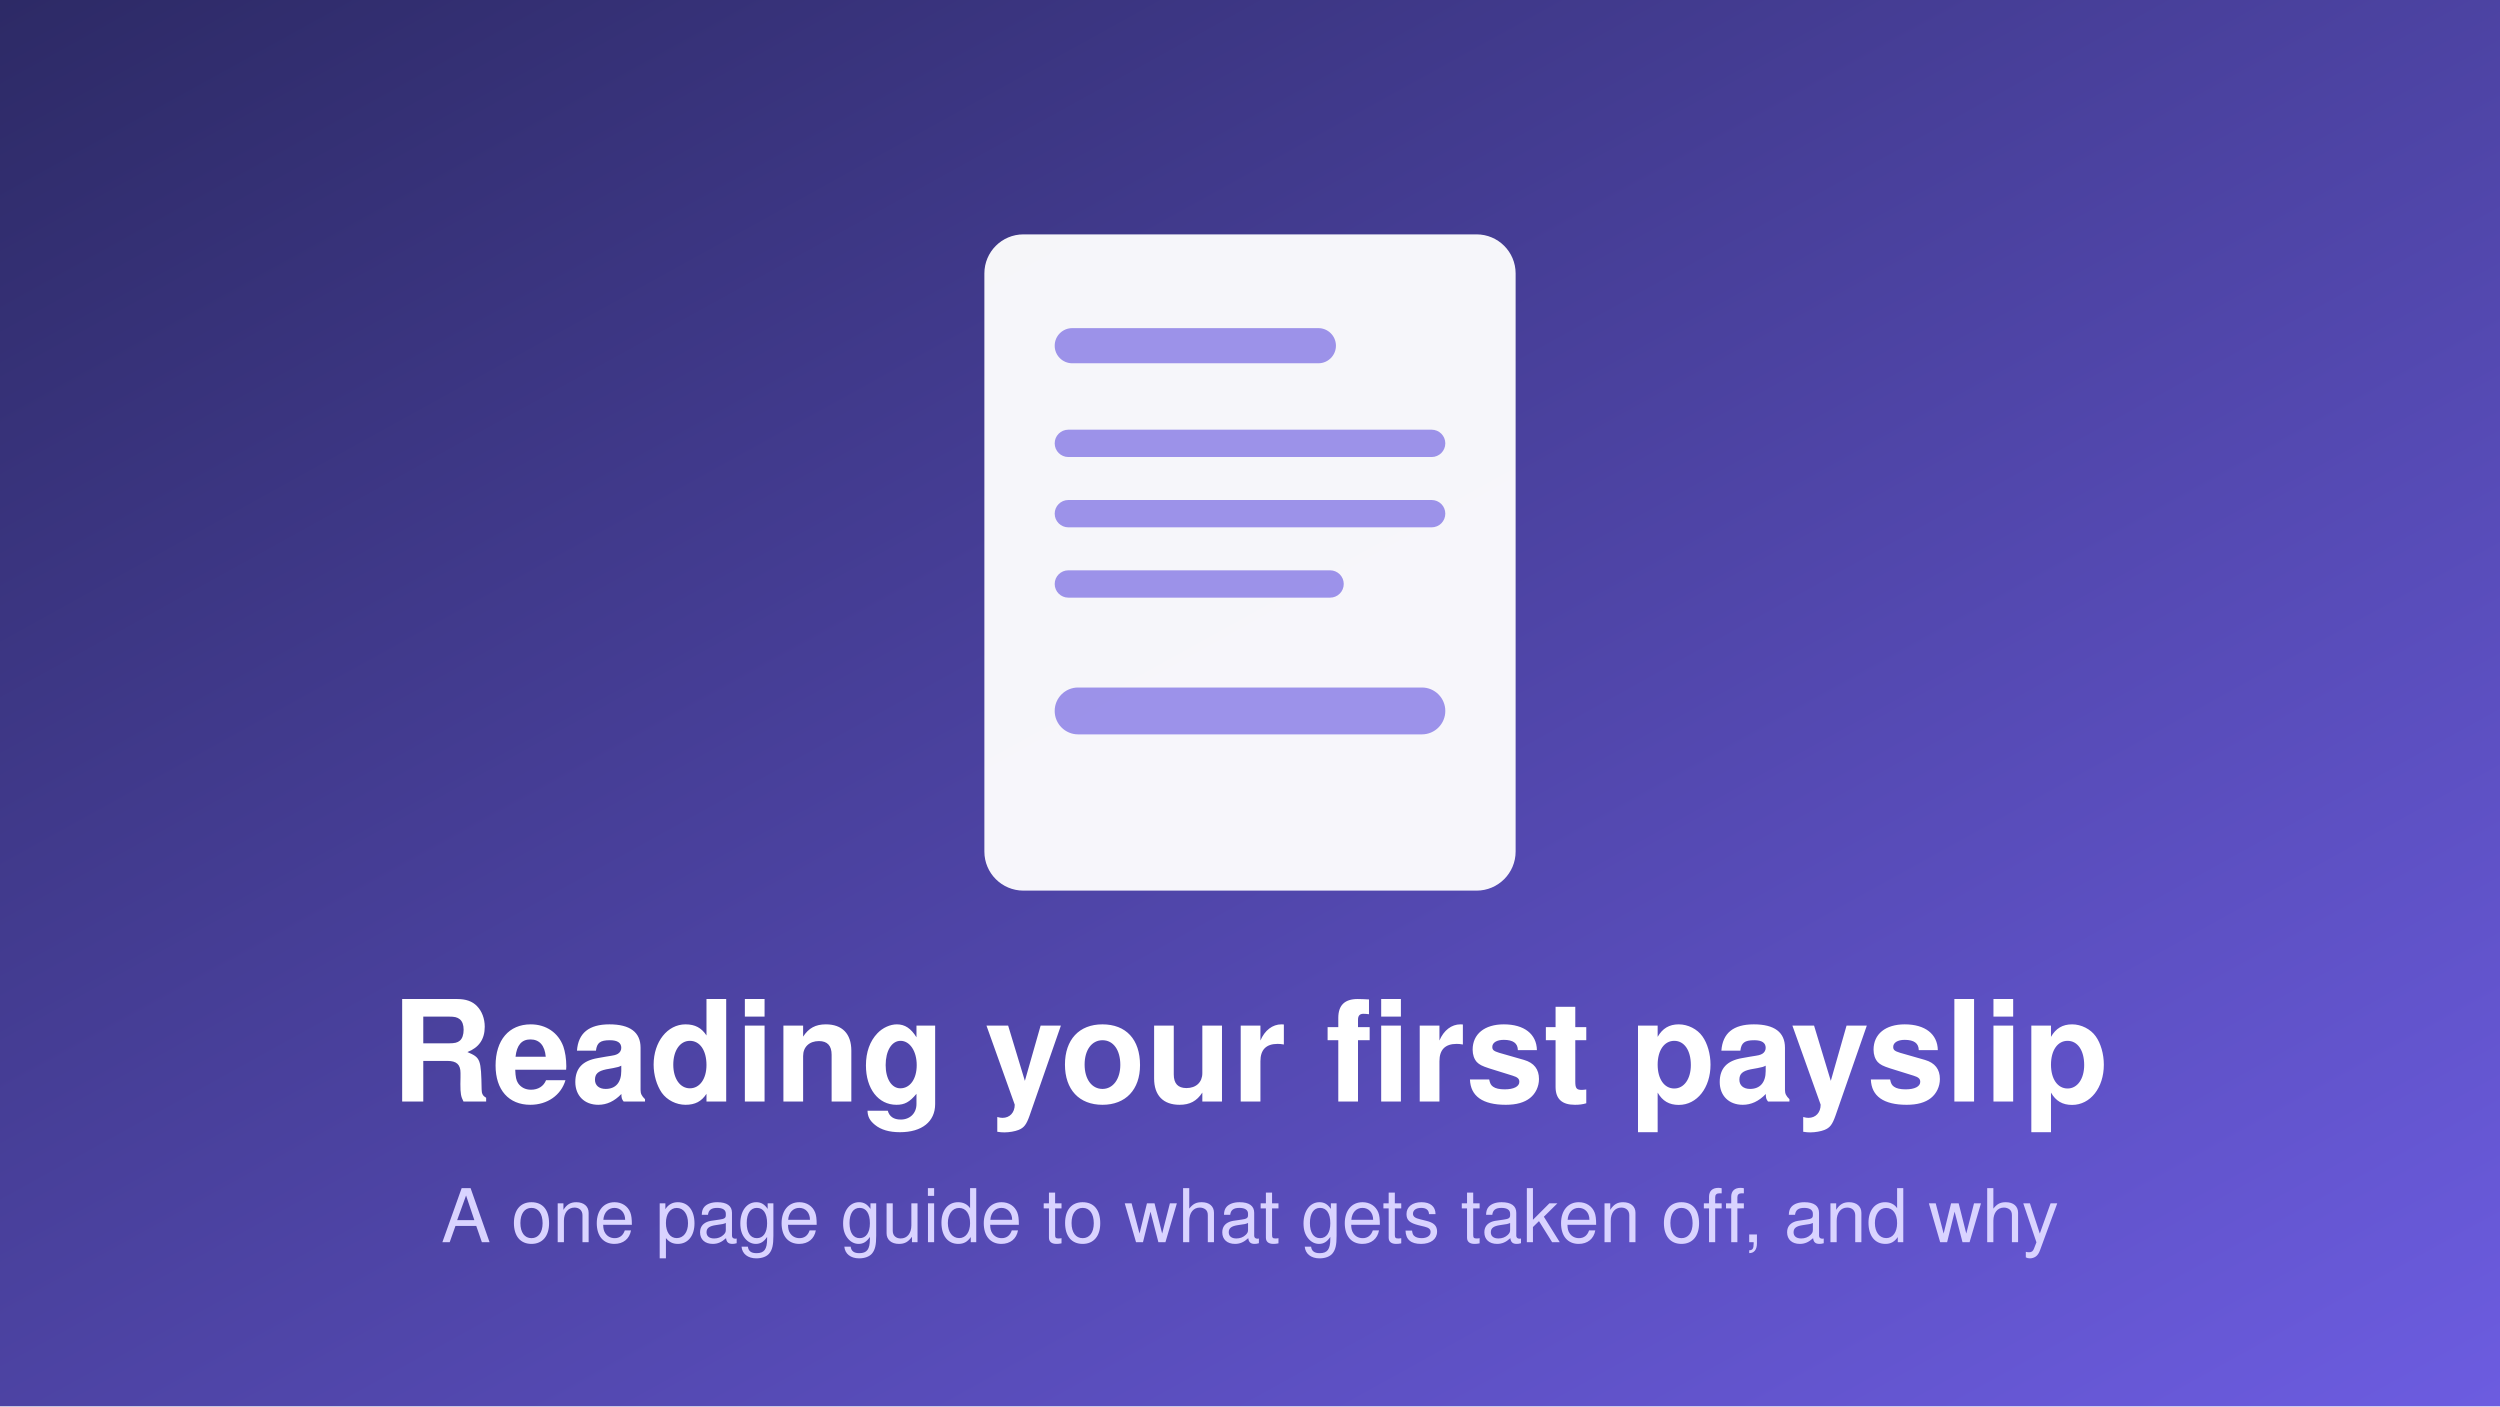
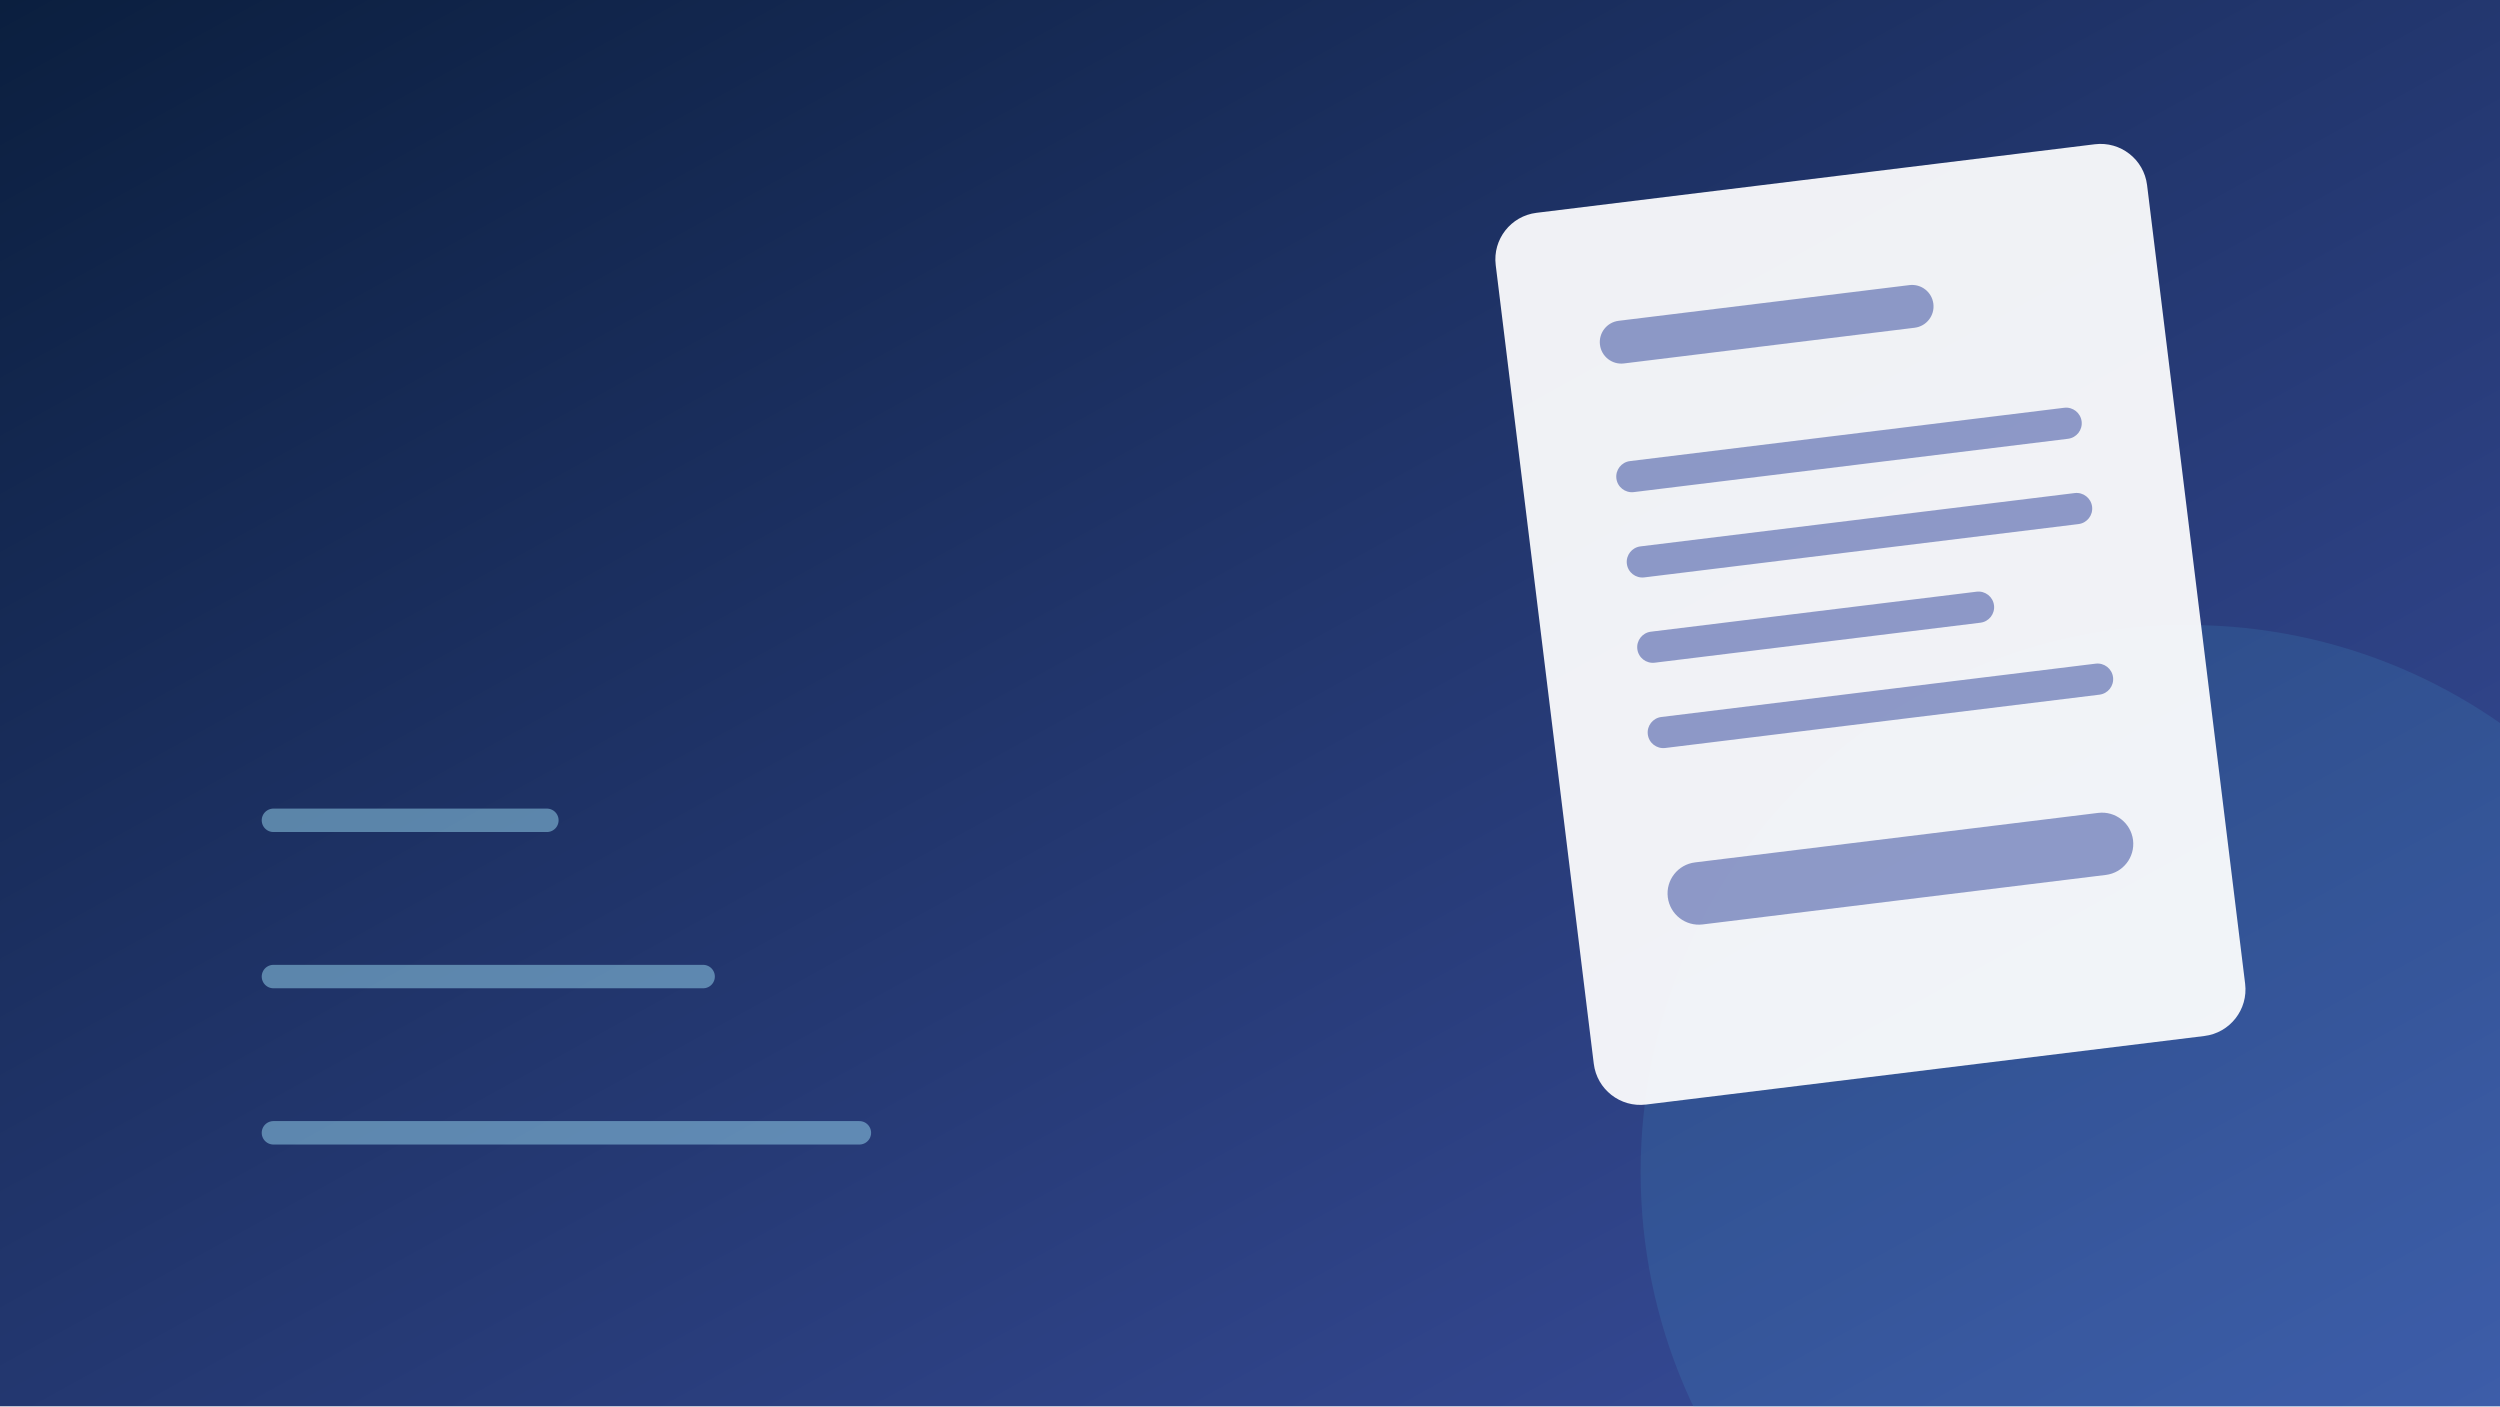
- <svg xmlns="http://www.w3.org/2000/svg" viewBox="0 0 640 360" role="img" aria-label="Reading your first payslip">
+ <svg xmlns="http://www.w3.org/2000/svg" viewBox="0 0 640 360" role="img" aria-label="Abstract artwork of a payslip">
  <defs>
    <linearGradient id="p" x1="0" y1="0" x2="1" y2="1">
-       <stop offset="0" stop-color="#2d2a66" />
-       <stop offset="1" stop-color="#6c5ce0" />
+       <stop offset="0" stop-color="#0b1f3f" />
+       <stop offset="1" stop-color="#3b4fa0" />
    </linearGradient>
  </defs>
  <rect width="640" height="360" fill="url(#p)" />
-   <g transform="translate(252,60)">
-     <rect width="136" height="168" rx="10" fill="#fff" opacity=".95" />
-     <g fill="#6c5ce0" opacity=".65">
-       <rect x="18" y="24" width="72" height="9" rx="4.5" />
-       <rect x="18" y="50" width="100" height="7" rx="3.5" />
-       <rect x="18" y="68" width="100" height="7" rx="3.5" />
-       <rect x="18" y="86" width="74" height="7" rx="3.5" />
-       <rect x="18" y="116" width="100" height="12" rx="6" />
+   <circle cx="560" cy="300" r="140" fill="#49b6e0" opacity=".14" />
+   <g transform="rotate(-7 470 170)">
+     <rect x="396" y="46" width="168" height="230" rx="12" fill="#ffffff" opacity=".93" />
+     <g fill="#3b4fa0" opacity=".55">
+       <rect x="420" y="76" width="86" height="11" rx="5.5" />
+       <rect x="420" y="112" width="120" height="8" rx="4" />
+       <rect x="420" y="134" width="120" height="8" rx="4" />
+       <rect x="420" y="156" width="92" height="8" rx="4" />
+       <rect x="420" y="178" width="120" height="8" rx="4" />
+       <rect x="420" y="216" width="120" height="16" rx="8" />
    </g>
  </g>
-   <text x="320" y="282" text-anchor="middle" font-family="Helvetica,Arial,sans-serif" font-size="36" font-weight="700" fill="#fff">Reading your first payslip</text>
-   <text x="320" y="318" text-anchor="middle" font-family="Helvetica,Arial,sans-serif" font-size="19" fill="#d9d3ff">A one page guide to what gets taken off, and why</text>
+   <g stroke="#9ad9f2" stroke-width="6" fill="none" opacity=".5" stroke-linecap="round">
+     <path d="M70 290h150M70 250h110M70 210h70" />
+   </g>
</svg>
